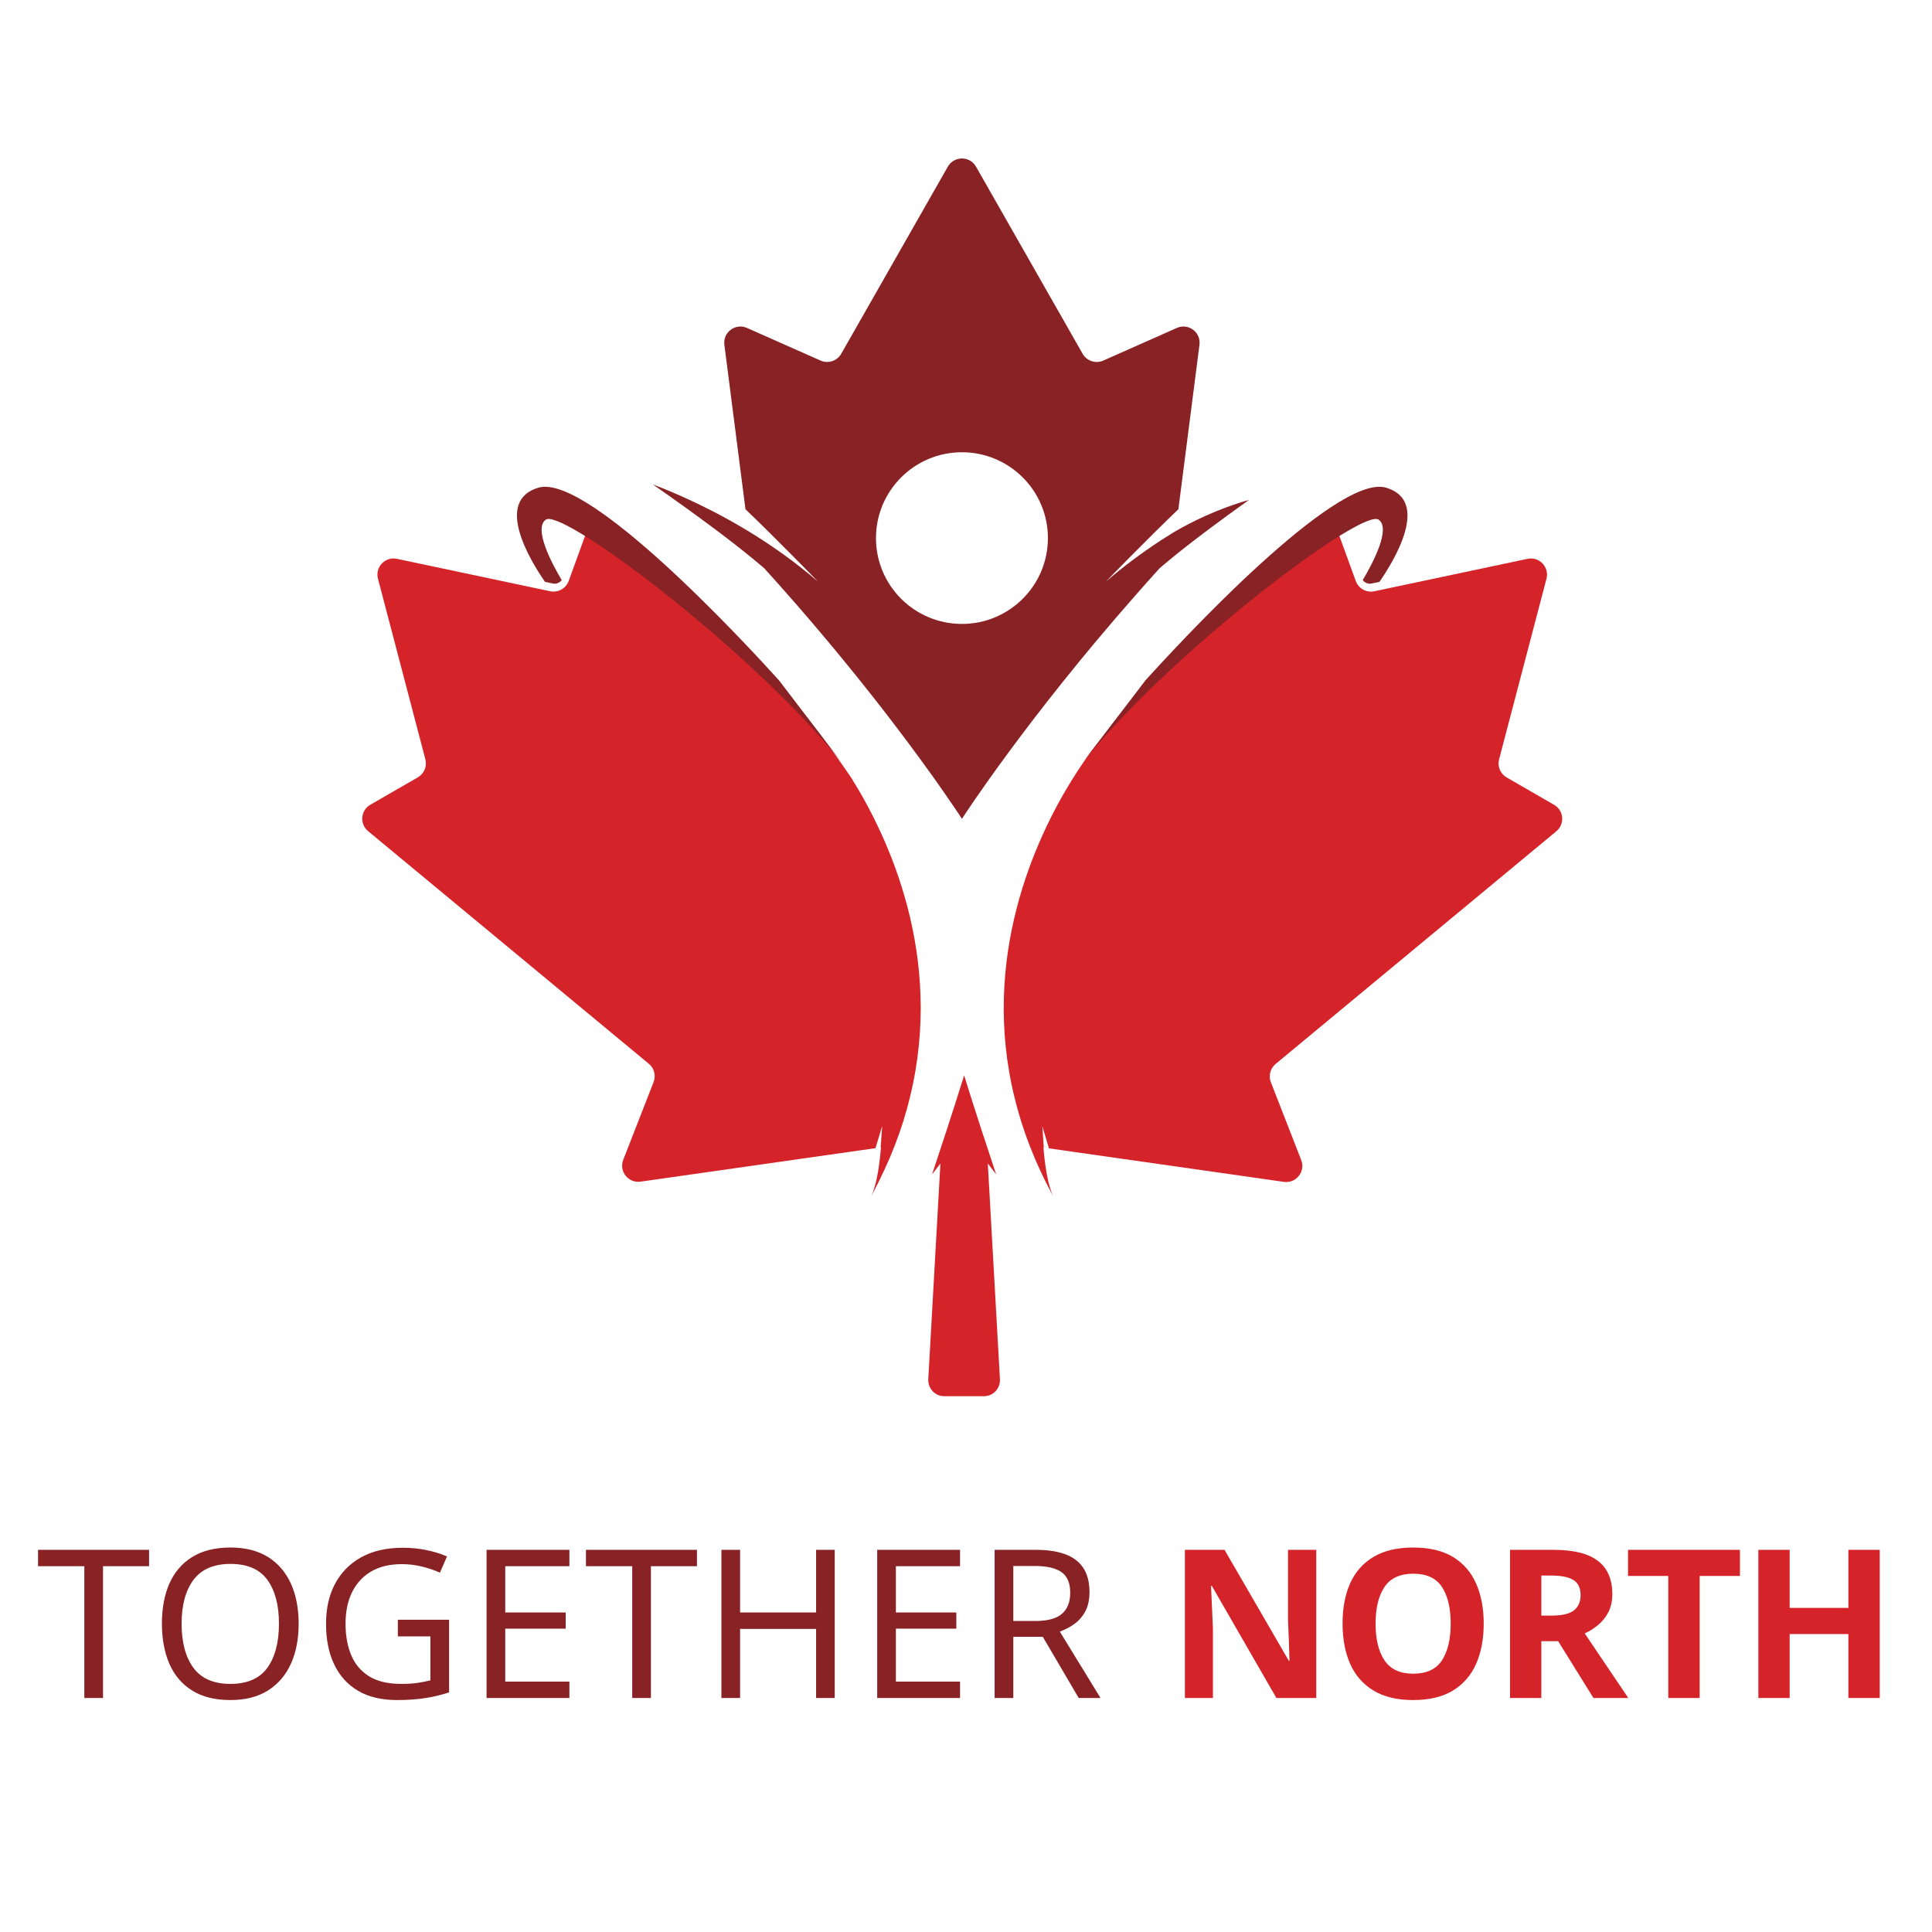
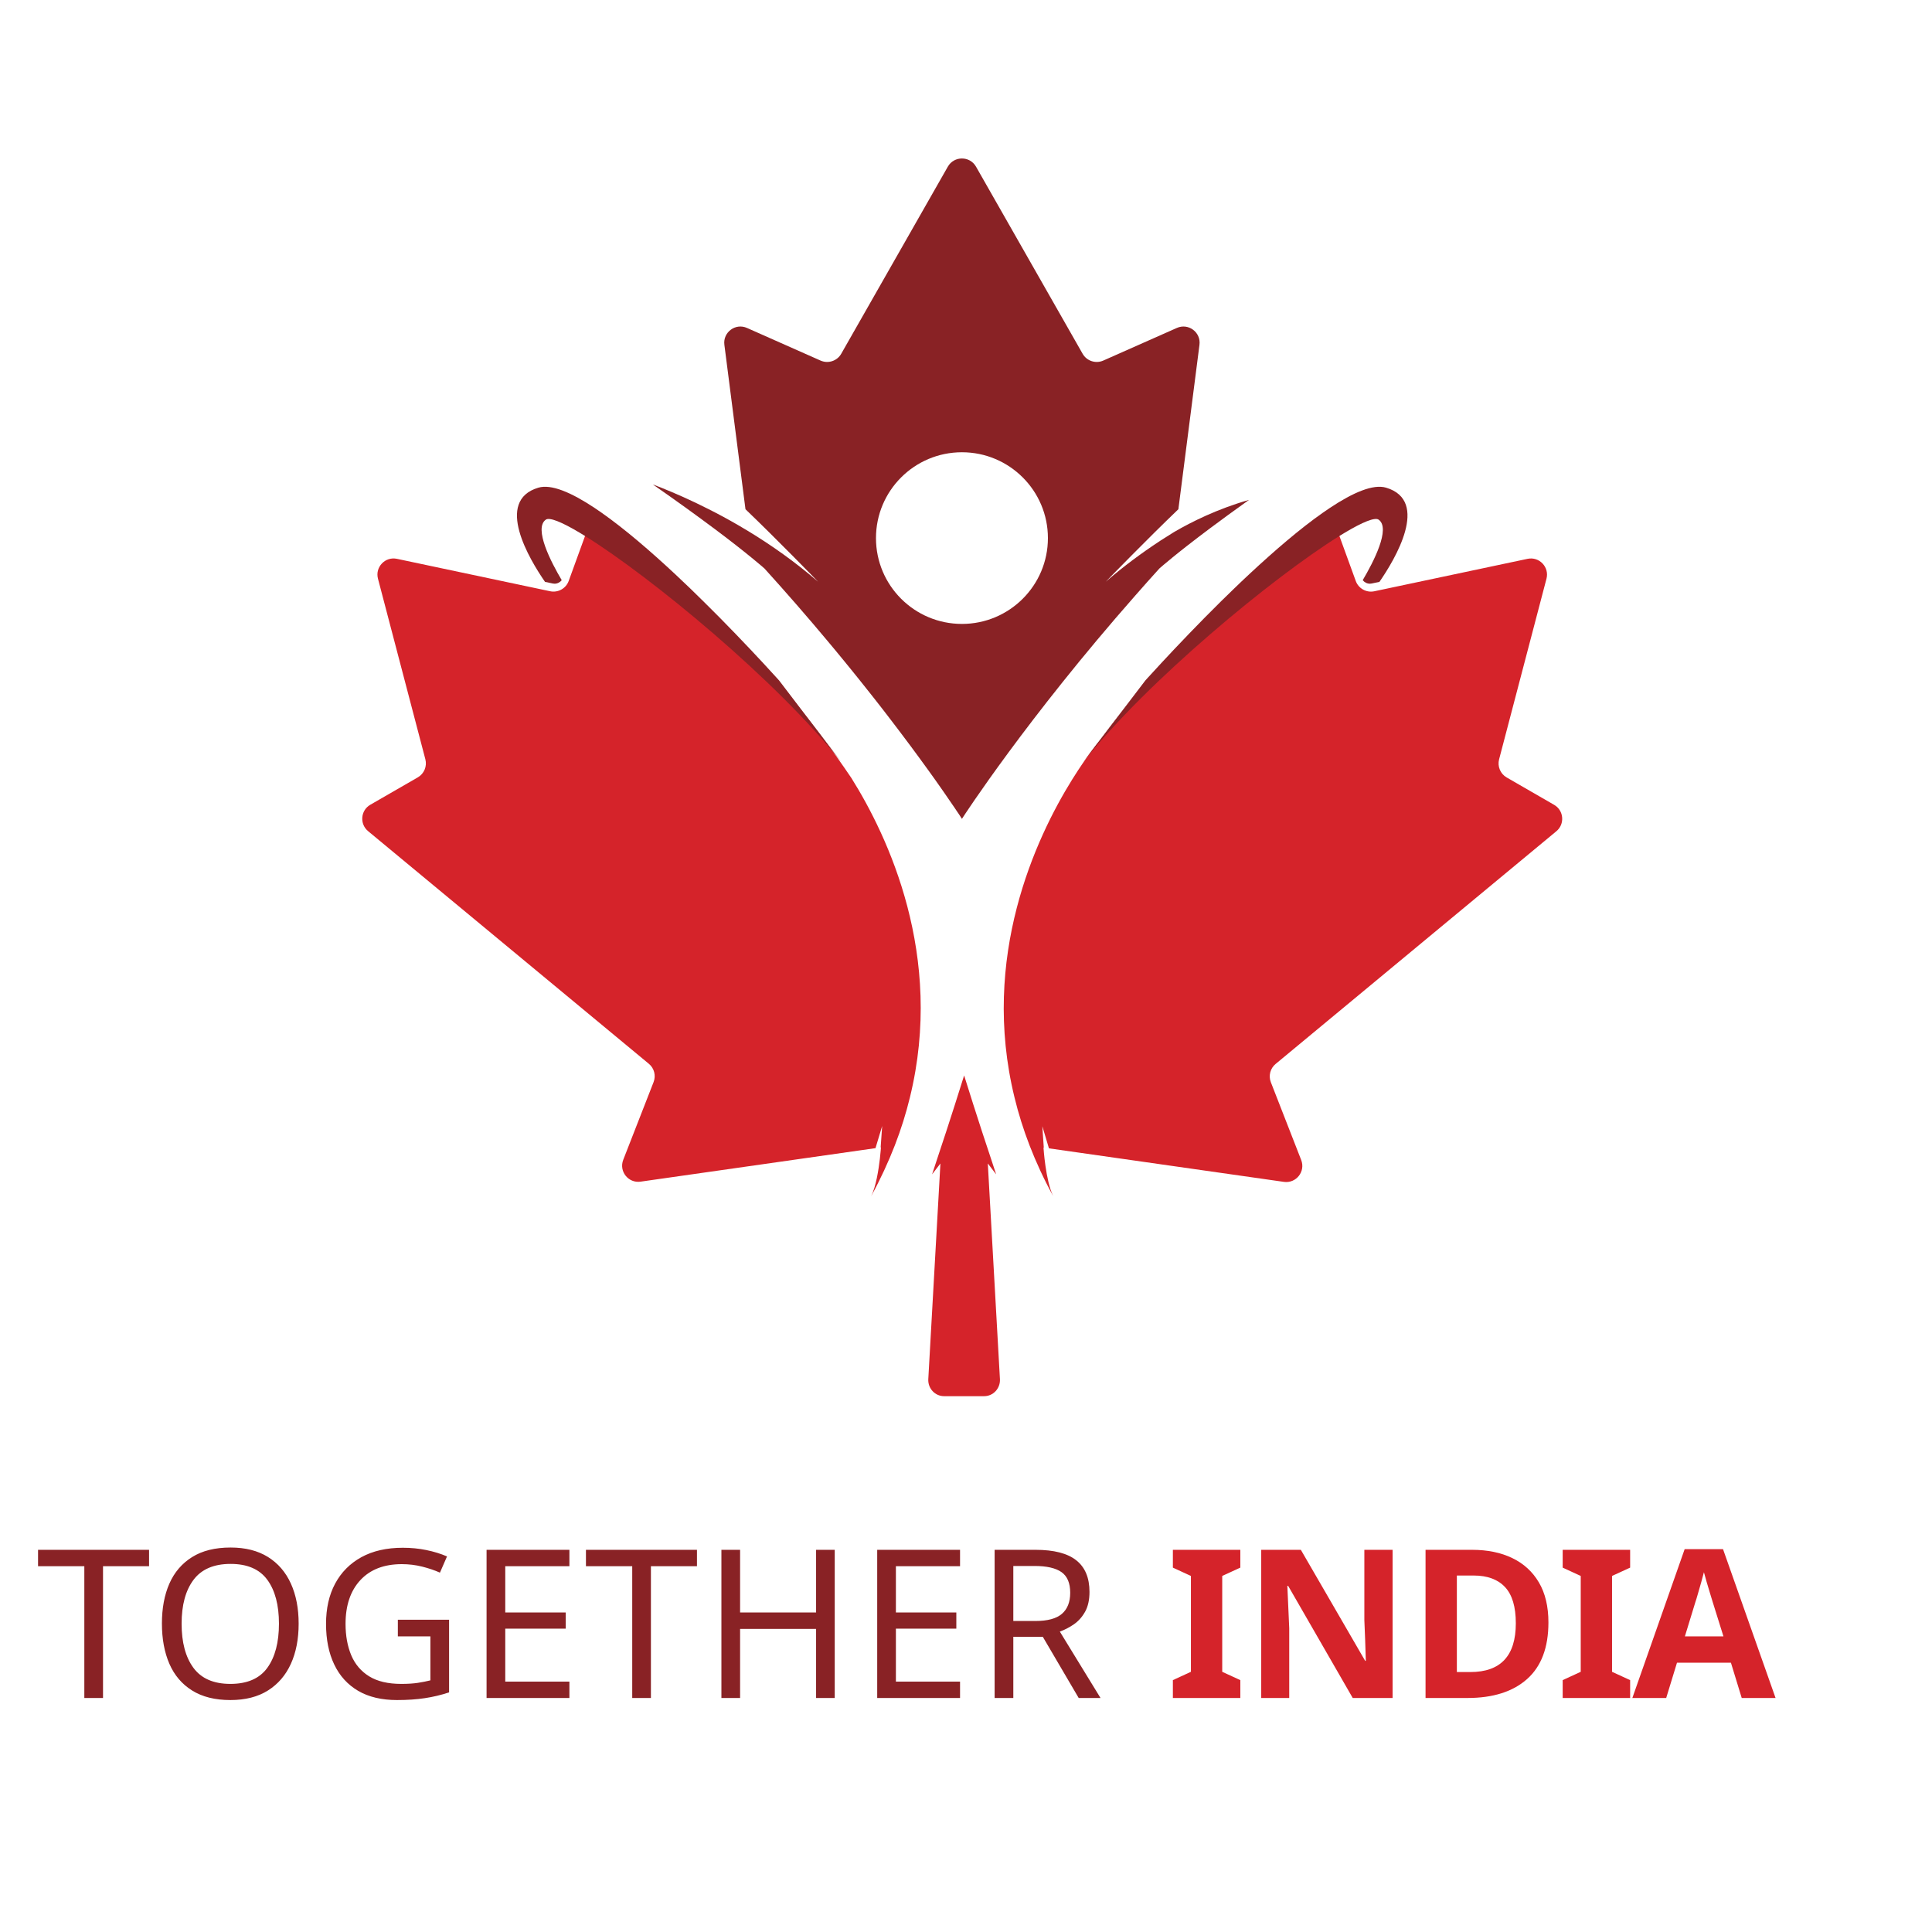
<svg xmlns="http://www.w3.org/2000/svg" width="512px" height="512px" viewBox="0 0 512 512" version="1.1">
  <g id="Favicon" stroke="none" stroke-width="1" fill="none" fill-rule="evenodd">
    <g id="Group" transform="translate(9, 42)">
      <text id="TOGETHER" font-family="Avenir-Book, Avenir" font-size="55" font-weight="normal" letter-spacing="0.536" fill="#892225">
        <tspan x="0.535" y="407.982">TOGETHER</tspan>
      </text>
-       <text id="NORTH" font-family="Avenir-Heavy, Avenir" font-size="55" font-weight="600" letter-spacing="-1.169" fill="#D5232A">
-         <tspan x="300.058" y="407.982">NORTH</tspan>
+       <text id="INDIA" font-family="Avenir-Heavy, Avenir" font-size="55" font-weight="600" letter-spacing="-1.169" fill="#D5232A">
+         <tspan x="300.058" y="407.982">INDIA</tspan>
      </text>
      <path d="M245.925,123.346 C233.338,123.346 223.142,113.158 223.142,100.6 C223.142,88.041 233.338,77.853 245.925,77.853 C258.501,77.853 268.708,88.041 268.708,100.6 C268.708,113.158 258.501,123.346 245.925,123.346 Z M302.531,98.771 C302.427,98.828 302.321,98.893 302.217,98.951 C302.143,98.997 302.056,99.046 301.979,99.095 C300.871,99.777 299.771,100.477 298.641,101.199 C298.611,101.226 298.573,101.246 298.543,101.262 C298.518,101.284 298.488,101.303 298.458,101.319 C298.412,101.36 298.373,101.387 298.324,101.414 C293.58,104.524 288.74,108.097 284.039,112.163 C284.836,111.338 295.002,100.886 303.282,92.952 L308.872,49.373 C309.301,46.056 305.929,43.546 302.872,44.912 L283.384,53.554 C281.369,54.445 278.997,53.668 277.908,51.752 L249.654,2.167 C248.002,-0.722 243.837,-0.722 242.185,2.167 L213.934,51.752 C212.842,53.668 210.467,54.445 208.455,53.554 L188.967,44.912 C185.91,43.546 182.541,46.056 182.967,49.373 L188.558,92.952 C196.837,100.886 207.003,111.338 207.8,112.163 C201.707,106.884 195.363,102.439 189.308,98.76 C188.446,98.242 187.58,97.73 186.737,97.236 C184.021,95.653 181.373,94.23 178.856,92.963 C174.081,90.535 169.754,88.649 166.222,87.237 C165.444,86.924 164.693,86.64 164,86.376 C170.494,90.886 175.763,94.715 179.967,97.861 C179.997,97.88 180.013,97.899 180.043,97.907 C184.684,101.376 188.009,104.012 190.201,105.813 L190.209,105.813 C192.194,107.435 193.256,108.361 193.523,108.599 C193.542,108.61 193.55,108.629 193.561,108.637 L193.57,108.645 L193.58,108.645 L193.58,108.656 L193.591,108.656 C199.523,115.205 205.018,121.536 210.022,127.516 C210.8,128.437 211.559,129.347 212.31,130.255 C213.107,131.222 213.896,132.179 214.674,133.127 C215.1,133.639 215.517,134.149 215.916,134.653 C216.031,134.776 216.126,134.91 216.23,135.032 C217.057,136.057 217.873,137.06 218.67,138.055 C219.743,139.393 220.786,140.701 221.793,141.979 C222.165,142.442 222.533,142.917 222.893,143.372 C223.379,143.999 223.863,144.615 224.348,145.231 L225.031,146.111 C225.724,147.013 226.407,147.893 227.062,148.754 C227.196,148.926 227.318,149.087 227.45,149.259 C228.116,150.131 228.76,150.984 229.396,151.818 C230.433,153.181 231.41,154.489 232.35,155.751 C232.71,156.233 233.062,156.707 233.403,157.181 C233.753,157.645 234.088,158.111 234.419,158.555 C235.139,159.542 235.833,160.487 236.48,161.389 C236.725,161.722 236.952,162.043 237.181,162.354 C237.779,163.18 238.339,163.976 238.879,164.725 C239.193,165.17 239.496,165.606 239.791,166.023 C239.963,166.251 240.116,166.478 240.266,166.696 C240.58,167.132 240.875,167.549 241.148,167.958 C242.281,169.576 243.22,170.942 243.949,172.032 C244.197,172.392 244.404,172.705 244.596,173 C244.634,173.057 244.68,173.122 244.718,173.179 C244.852,173.387 244.986,173.577 245.109,173.749 C245.297,174.043 245.461,174.289 245.581,174.477 C245.657,174.591 245.715,174.676 245.764,174.752 C245.791,174.79 245.81,174.828 245.829,174.856 C245.849,174.886 245.868,174.913 245.876,174.932 C245.895,174.951 245.906,174.97 245.917,175 L245.925,175 C246.427,174.204 263.098,148.498 291.871,115.813 C293.932,113.461 296.056,111.073 298.25,108.656 L298.259,108.656 L298.259,108.645 C298.278,108.629 298.305,108.61 298.343,108.571 C298.657,108.296 299.711,107.378 301.638,105.813 L301.638,105.802 C303.833,104.012 307.155,101.387 311.788,97.918 C311.815,97.899 311.842,97.88 311.872,97.861 C314.73,95.718 318.099,93.266 322,90.477 C313.524,92.895 306.642,96.392 302.531,98.771 Z" id="Fill-6" fill="#892225" />
      <path d="M216.571,164.1 C214.153,160.516 211.697,157.074 209.23,153.795 C209.062,153.558 208.891,153.33 208.72,153.104 C208.551,152.876 208.38,152.65 208.212,152.433 C207.872,151.979 207.53,151.536 207.182,151.09 C206.5,150.201 205.821,149.322 205.139,148.46 C204.289,147.384 203.438,146.315 202.599,145.274 C202.202,144.784 201.795,144.281 201.398,143.8 C199.964,142.052 198.545,140.369 197.157,138.751 C197.157,138.751 197.149,138.743 197.138,138.724 C197.092,138.675 196.986,138.553 196.818,138.354 C196.704,138.232 196.562,138.069 196.402,137.892 C196.212,137.655 196.005,137.419 195.796,137.182 C195.361,136.679 194.938,136.179 194.492,135.698 C194.095,135.244 193.71,134.798 193.313,134.355 C191.838,132.71 190.412,131.149 189.042,129.675 C188.703,129.305 188.363,128.947 188.032,128.596 C187.361,127.886 186.709,127.196 186.076,126.535 C185.888,126.451 185.709,126.345 185.538,126.222 C185.31,126.073 185.103,125.901 184.894,125.695 L173.766,114.547 C173.69,114.479 173.652,114.444 173.652,114.444 L173.652,114.433 L169.504,110.281 C163.024,104.201 156.23,98.312 150.117,94 C148.873,94.351 147.775,95.267 147.275,96.648 L141.712,111.956 C140.983,113.96 138.886,115.123 136.808,114.688 L96.193,106.094 C93.074,105.43 90.363,108.285 91.167,111.36 L103.724,159.211 C104.215,161.074 103.392,163.042 101.73,164.007 L89.135,171.267 C86.557,172.751 86.255,176.362 88.551,178.263 L162.948,239.912 C164.374,241.084 164.877,243.042 164.206,244.763 L156.165,265.364 C154.975,268.417 157.517,271.615 160.759,271.15 L223.015,262.273 L224.781,256.411 L224.384,262.074 L224.46,262.063 C224.46,262.063 224.384,263.303 224.178,265.07 C223.835,268.01 223.148,272.417 221.871,275 C224.346,270.459 226.416,265.968 228.136,261.544 C229.799,257.243 231.122,253.006 232.132,248.836 C241.342,211.282 226.256,179.549 216.639,164.203 C216.62,164.168 216.601,164.127 216.571,164.1" id="Fill-7" fill="#D5232A" />
      <path d="M402.863,171.291 L390.273,164.029 C388.608,163.064 387.785,161.095 388.276,159.232 L400.833,111.366 C401.635,108.29 398.923,105.434 395.807,106.098 L355.191,114.695 C353.113,115.13 351.016,113.966 350.29,111.962 L346.055,100.318 L344.724,96.649 C344.224,95.267 343.126,94.351 341.879,94 C335.788,98.295 329.023,104.167 322.56,110.221 C322.541,110.248 322.511,110.267 322.492,110.286 L318.347,114.439 L318.347,114.45 C318.347,114.45 318.309,114.486 318.232,114.554 L307.105,125.705 C306.895,125.911 306.689,126.091 306.461,126.232 L306.453,126.243 C306.281,126.366 306.102,126.469 305.923,126.545 L305.915,126.556 C302.777,129.817 299.215,133.687 295.444,138.074 C295.238,138.311 295.075,138.49 294.971,138.605 C294.917,138.67 294.879,138.708 294.86,138.738 C294.849,138.757 294.841,138.765 294.841,138.765 C290.826,143.427 286.593,148.657 282.352,154.352 C282.352,154.352 282.341,154.361 282.333,154.371 C282.322,154.39 282.303,154.409 282.276,154.437 C281.803,155.013 278.999,158.418 275.427,164.122 C275.313,164.293 275.21,164.462 275.095,164.644 C265.478,180.133 250.74,211.648 259.868,248.884 C260.879,253.057 262.199,257.294 263.862,261.597 C265.573,266.006 267.632,270.48 270.107,275 C268.075,270.847 267.537,262.116 267.537,262.116 L267.613,262.127 L267.228,256.462 L268.983,262.326 L268.994,262.326 L331.243,271.206 C334.481,271.671 337.024,268.472 335.832,265.418 L327.793,244.81 C327.122,243.089 327.624,241.13 329.051,239.958 L403.45,178.289 C405.745,176.388 405.444,172.776 402.863,171.291" id="Fill-8" fill="#D5232A" />
      <path d="M254.989,269.216 L254.906,268.96 L253.049,263.323 L251.438,258.463 L251.337,258.142 L251.332,258.142 C249.734,253.233 248.065,248.034 246.505,243 C244.937,248.034 243.268,253.233 241.668,258.142 L241.663,258.142 L241.559,258.463 L239.951,263.323 L238.094,268.96 L238.011,269.216 L240.22,266.341 L237.004,323.545 C236.903,325.977 238.806,328 241.182,328 L251.818,328 C254.197,328 256.097,325.977 255.996,323.545 L252.78,266.33 L254.989,269.216" id="Fill-9" fill="#D5232A" />
      <path d="M214,160 C196.833,138.298 163.465,110.897 146.232,100.16 C145.666,99.803 145.116,99.472 144.585,99.153 C139.88,96.347 136.634,95.017 135.649,95.715 C132.373,98.023 137.067,107.027 139.861,111.745 L139.861,111.756 C139.409,112.33 138.706,112.688 137.958,112.688 C137.789,112.688 137.628,112.669 137.468,112.631 L135.431,112.198 C131.349,106.301 121.967,90.713 133.68,87.237 C137.086,86.23 142.409,88.508 148.563,92.598 C149.17,93.001 149.794,93.424 150.417,93.868 C156.543,98.164 163.353,104.031 169.847,110.088 C171.222,111.369 172.586,112.669 173.929,113.958 C174.941,114.939 175.938,115.908 176.921,116.889 C176.978,116.927 177.043,116.992 177.101,117.057 C180.273,120.175 183.257,123.208 185.917,125.968 C191.749,132.017 196.01,136.716 197.222,138.054 C197.391,138.252 197.497,138.374 197.543,138.423 C197.554,138.442 197.562,138.45 197.562,138.45 L214,160" id="Fill-10" fill="#892225" />
      <path d="M356.569,112.198 L354.535,112.631 C354.372,112.669 354.214,112.688 354.042,112.688 C353.294,112.688 352.594,112.33 352.139,111.756 L352.139,111.745 C354.93,107.027 359.63,98.023 356.354,95.715 C355.368,95.017 352.12,96.347 347.415,99.153 C346.884,99.472 346.334,99.803 345.765,100.16 C328.532,110.897 295.167,138.298 278,160 L294.438,138.45 C294.438,138.45 294.446,138.442 294.457,138.423 C294.476,138.393 294.514,138.355 294.568,138.29 C294.672,138.176 294.835,137.998 295.042,137.762 C296.529,136.131 300.61,131.648 306.075,125.979 L306.083,125.968 C308.689,123.265 311.613,120.288 314.72,117.219 C314.766,117.182 314.815,117.133 314.861,117.087 C315.912,116.049 316.982,115.007 318.071,113.958 C319.406,112.669 320.767,111.369 322.15,110.088 C322.169,110.069 322.199,110.05 322.218,110.023 C328.696,103.993 335.476,98.145 341.58,93.868 C342.206,93.424 342.83,93.001 343.437,92.598 C349.591,88.508 354.914,86.23 358.32,87.237 C370.033,90.713 360.651,106.301 356.569,112.198" id="Fill-11" fill="#892225" />
    </g>
  </g>
</svg>
